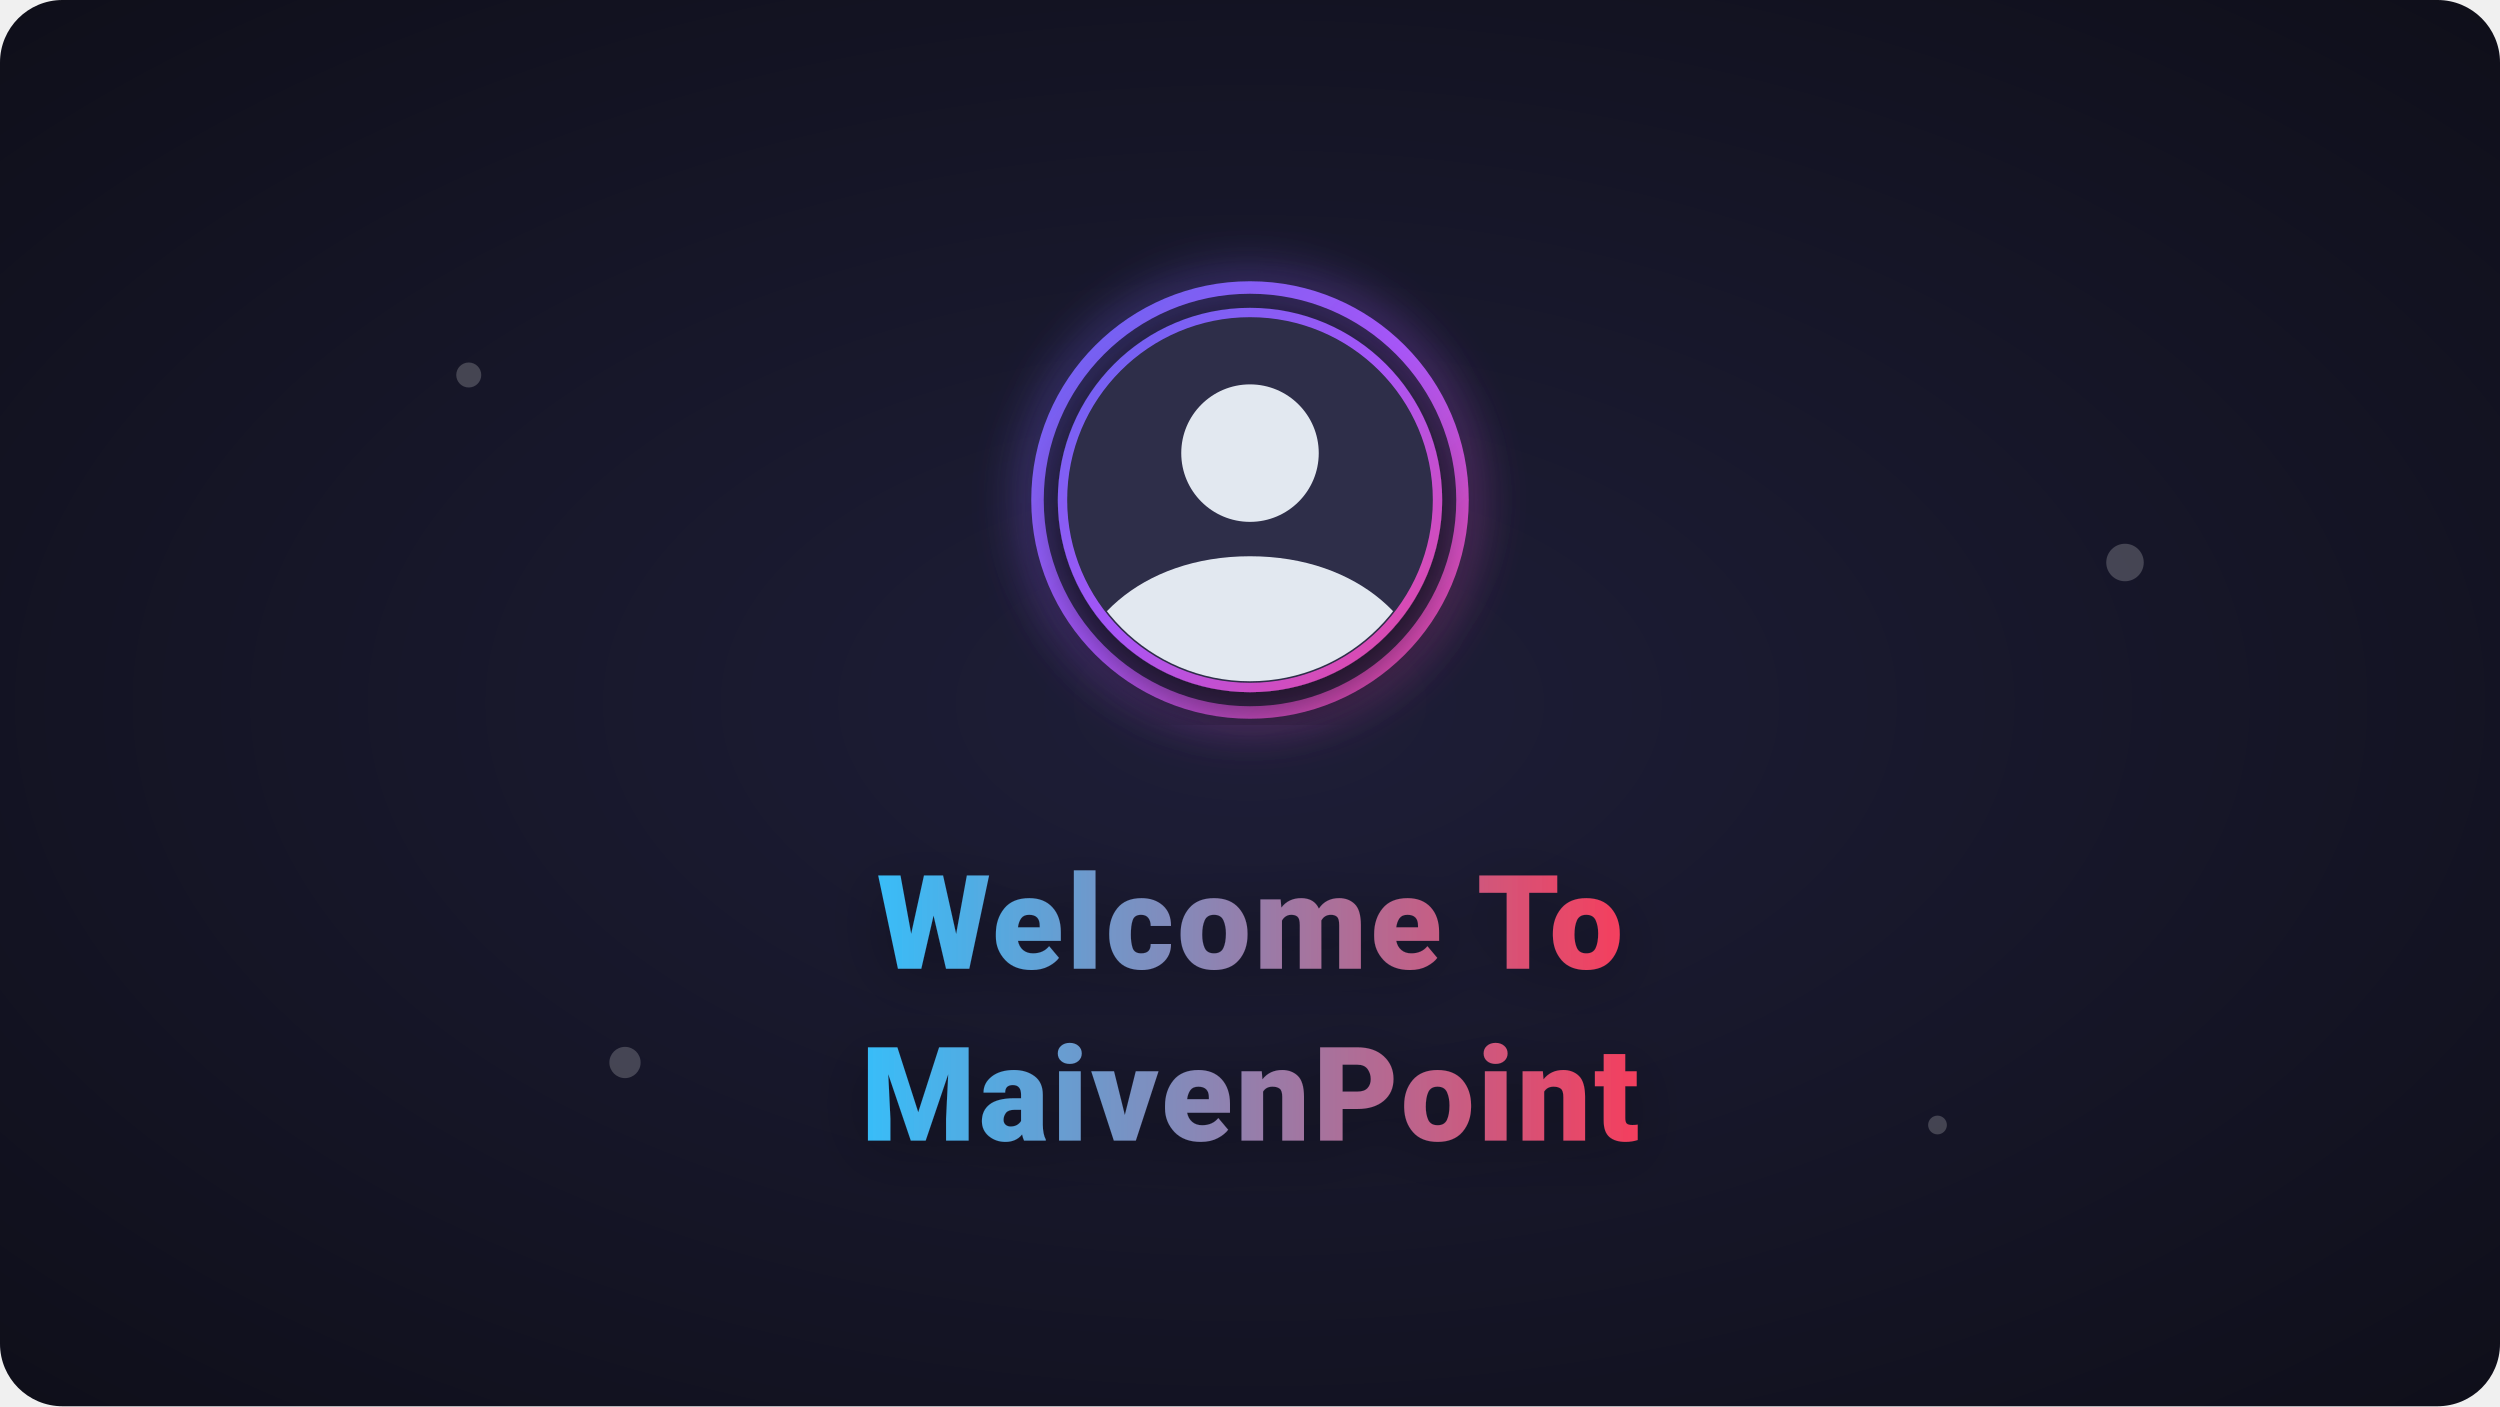
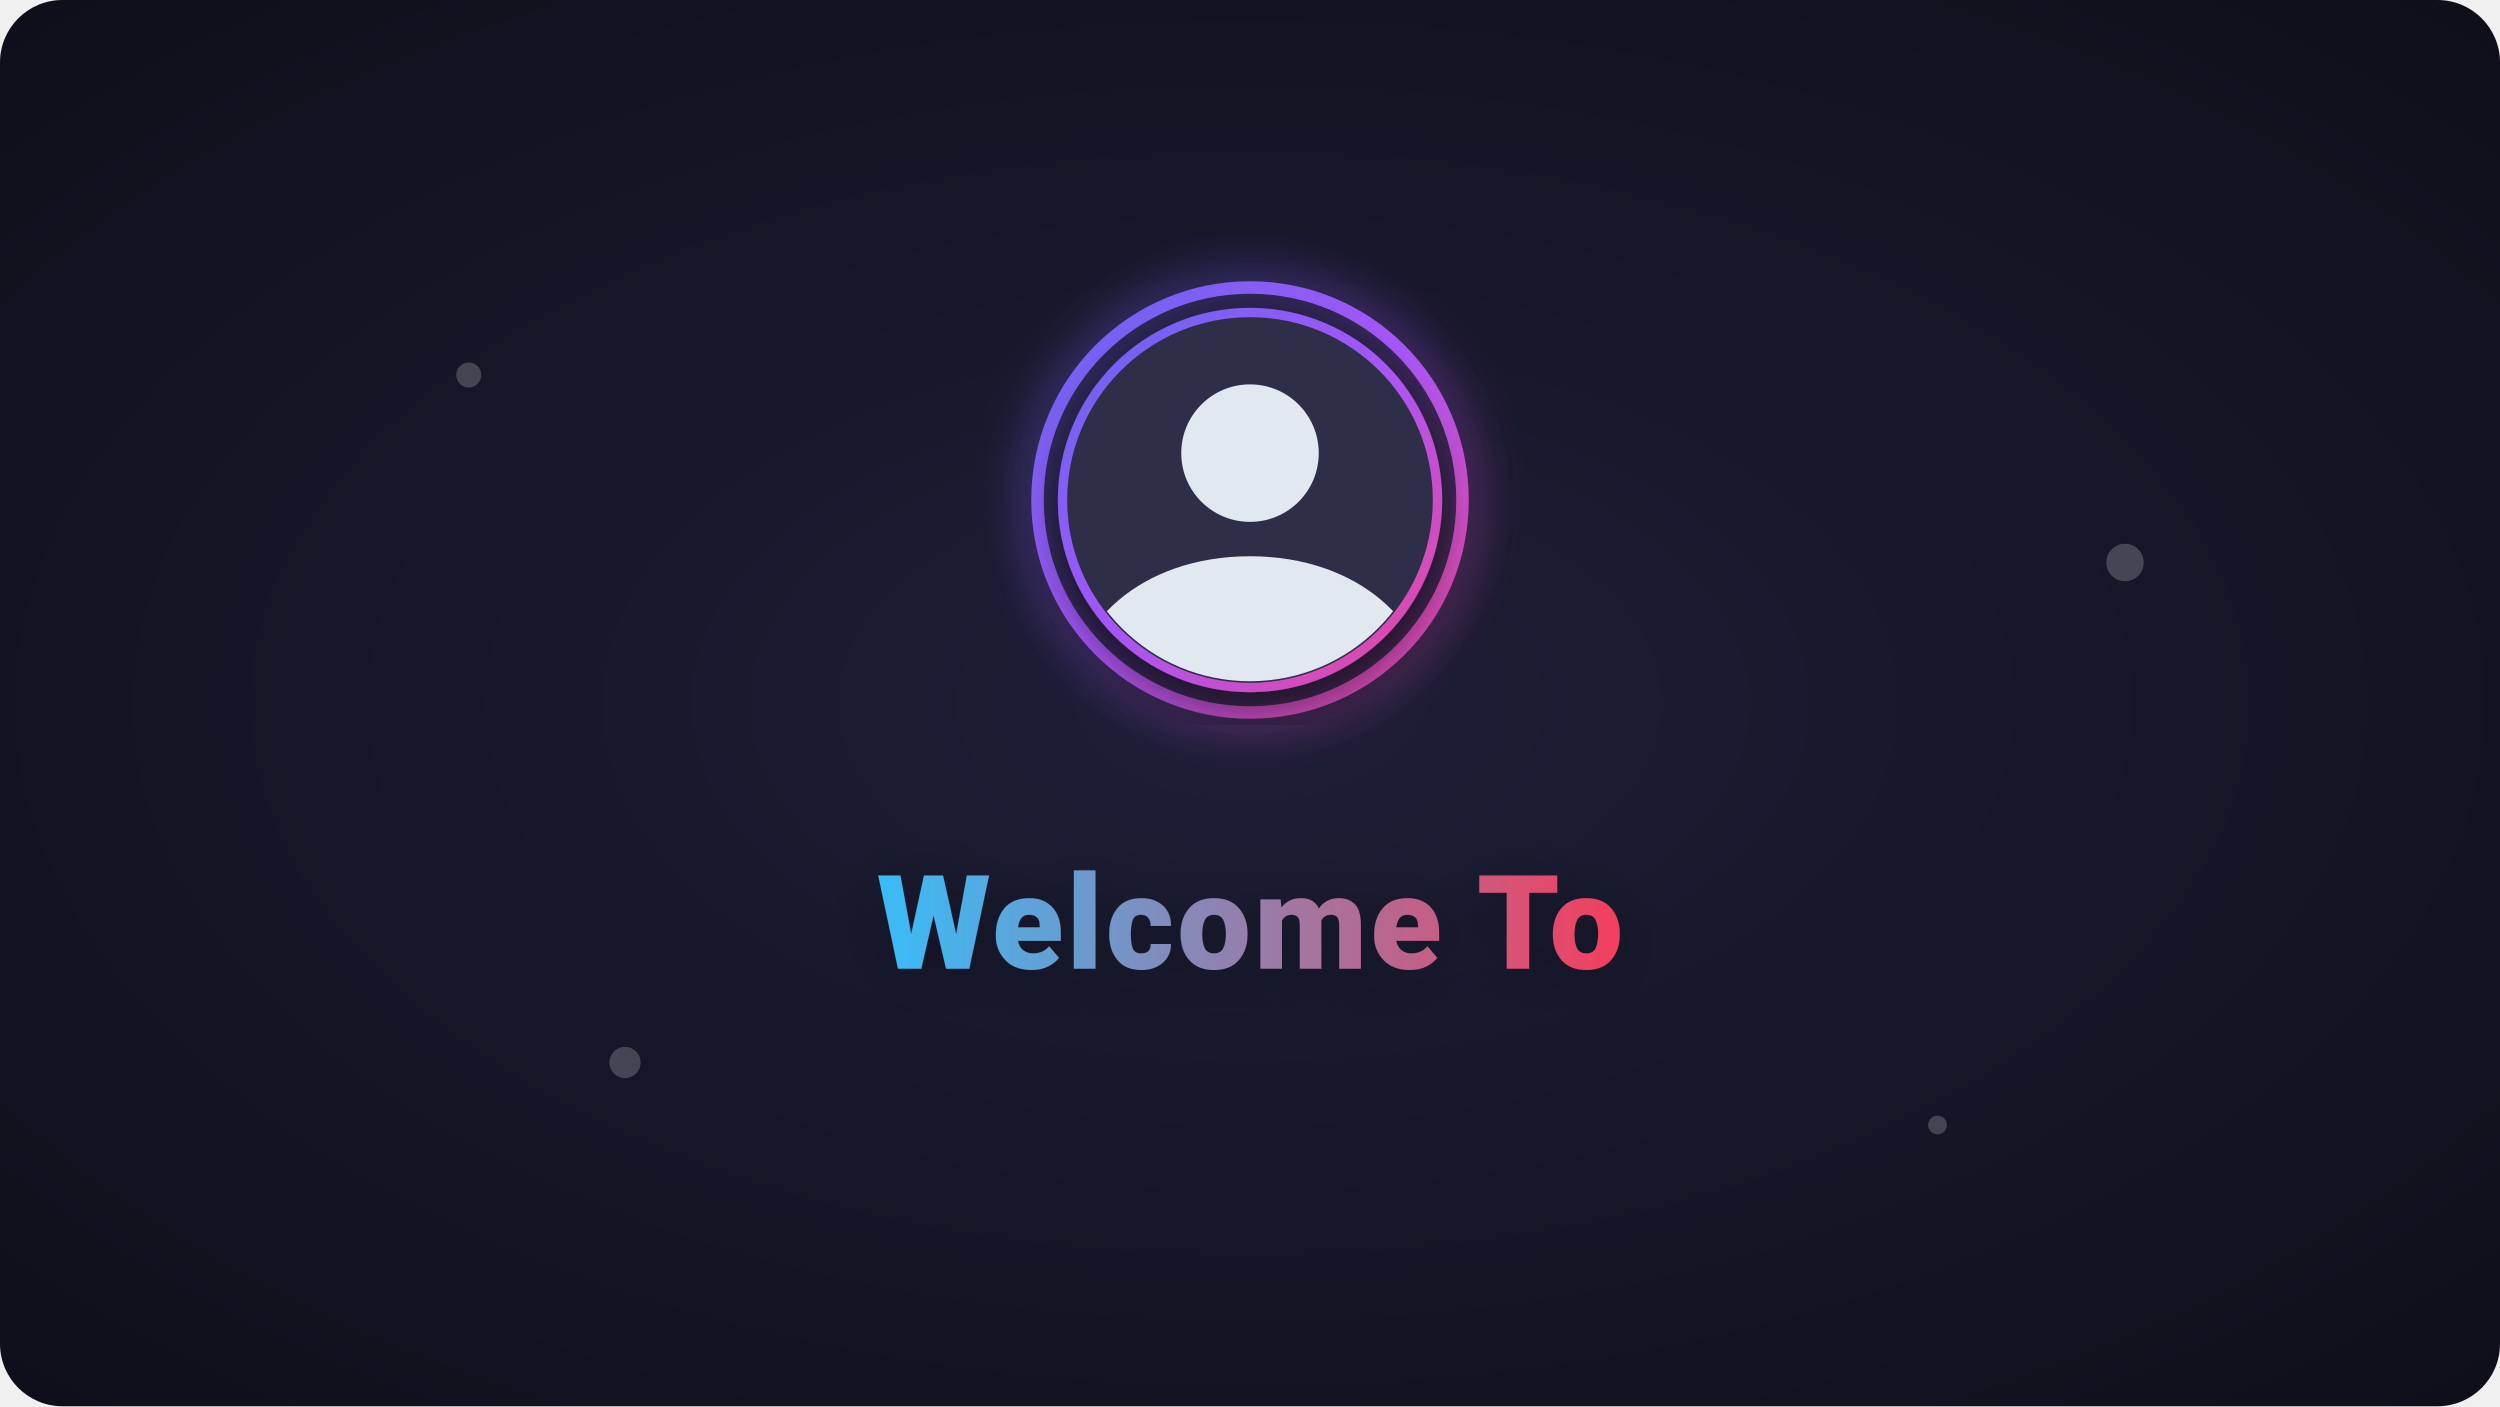
<svg xmlns="http://www.w3.org/2000/svg" viewBox="0 0 800 450" width="100%" height="100%">
  <defs>
    <radialGradient id="bg-grad" cx="50%" cy="50%" r="70%">
      <stop offset="0%" stop-color="#1e1e38" />
      <stop offset="100%" stop-color="#0f0f1a" />
    </radialGradient>
    <linearGradient id="avatar-grad" x1="0%" y1="0%" x2="100%" y2="100%">
      <stop offset="0%" stop-color="#6366f1" />
      <stop offset="50%" stop-color="#a855f7" />
      <stop offset="100%" stop-color="#ec4899" />
    </linearGradient>
    <linearGradient id="text-grad" x1="0%" y1="0%" x2="100%" y2="0%">
      <stop offset="0%" stop-color="#38bdf8">
        <animate attributeName="stop-color" values="#38bdf8; #818cf8; #c084fc; #e879f9; #38bdf8" dur="6s" repeatCount="indefinite" />
      </stop>
      <stop offset="100%" stop-color="#f43f5e">
        <animate attributeName="stop-color" values="#f43f5e; #fb7185; #38bdf8; #818cf8; #f43f5e" dur="6s" repeatCount="indefinite" />
      </stop>
    </linearGradient>
    <filter id="glow" x="-20%" y="-20%" width="140%" height="140%">
      <feGaussianBlur stdDeviation="8" result="blur" />
      <feComposite in="SourceGraphic" in2="blur" operator="over" />
    </filter>
    <filter id="shadow" x="-10%" y="-10%" width="120%" height="120%">
      <feDropShadow dx="0" dy="8" stdDeviation="6" flood-color="#000" flood-opacity="0.4" />
    </filter>
  </defs>
  <style>
    .bg { fill: url(#bg-grad); }
    
    /* Floating &amp; Pulse Animation for Avatar Group */
    .avatar-group {
      animation: float 4s ease-in-out infinite;
      transform-origin: center;
    }

    .avatar-ring {
      animation: pulse 2.5s ease-in-out infinite alternate;
      transform-origin: 400px 160px;
    }

    /* Text Animation */
    .animated-text {
      font-family: 'Segoe UI', -apple-system, BlinkMacSystemFont, Roboto, sans-serif;
      font-weight: 800;
      font-size: 42px;
      letter-spacing: 1px;
      fill: url(#text-grad);
      text-anchor: middle;
      filter: drop-shadow(0px 4px 10px rgba(0,0,0,0.3));
    }

    /* Background Particles Floating */
    .particle {
      fill: #ffffff;
      opacity: 0.2;
      animation: float-particle 6s infinite ease-in-out;
    }

    @keyframes float {
      0% { transform: translateY(0px); }
      50% { transform: translateY(-12px); }
      100% { transform: translateY(0px); }
    }

    @keyframes pulse {
      0% { transform: scale(0.98); opacity: 0.8; }
      100% { transform: scale(1.05); opacity: 1; }
    }

    @keyframes float-particle {
      0% { transform: translateY(0px) scale(1); opacity: 0.1; }
      50% { transform: translateY(-20px) scale(1.3); opacity: 0.4; }
      100% { transform: translateY(0px) scale(1); opacity: 0.1; }
    }
  </style>
  <rect width="800" height="450" class="bg" rx="20" />
  <circle cx="150" cy="120" r="4" class="particle" style="animation-delay: 0s;" />
  <circle cx="680" cy="180" r="6" class="particle" style="animation-delay: 1s;" />
  <circle cx="200" cy="340" r="5" class="particle" style="animation-delay: 2s;" />
  <circle cx="620" cy="360" r="3" class="particle" style="animation-delay: 1.5s;" />
  <g class="avatar-group">
    <circle cx="400" cy="160" r="68" fill="none" stroke="url(#avatar-grad)" stroke-width="4" filter="url(#glow)" class="avatar-ring" />
    <circle cx="400" cy="160" r="60" fill="#2d2d48" stroke="url(#avatar-grad)" stroke-width="3" filter="url(#shadow)" />
    <g id="user-icon">
      <clipPath id="avatar-clip">
        <circle cx="400" cy="160" r="58" />
      </clipPath>
      <g clip-path="url(#avatar-clip)">
        <circle cx="400" cy="145" r="22" fill="#e2e8f0" />
        <path d="M 400 178 C 365 178, 342 200, 342 225 L 458 225 C 458 200, 435 178, 400 178 Z" fill="#e2e8f0" />
      </g>
    </g>
  </g>
  <text x="400" y="310" class="animated-text">
    Welcome To
  </text>
-   <text x="400" y="365" class="animated-text">
-     MaivenPoint
-   </text>
</svg>
